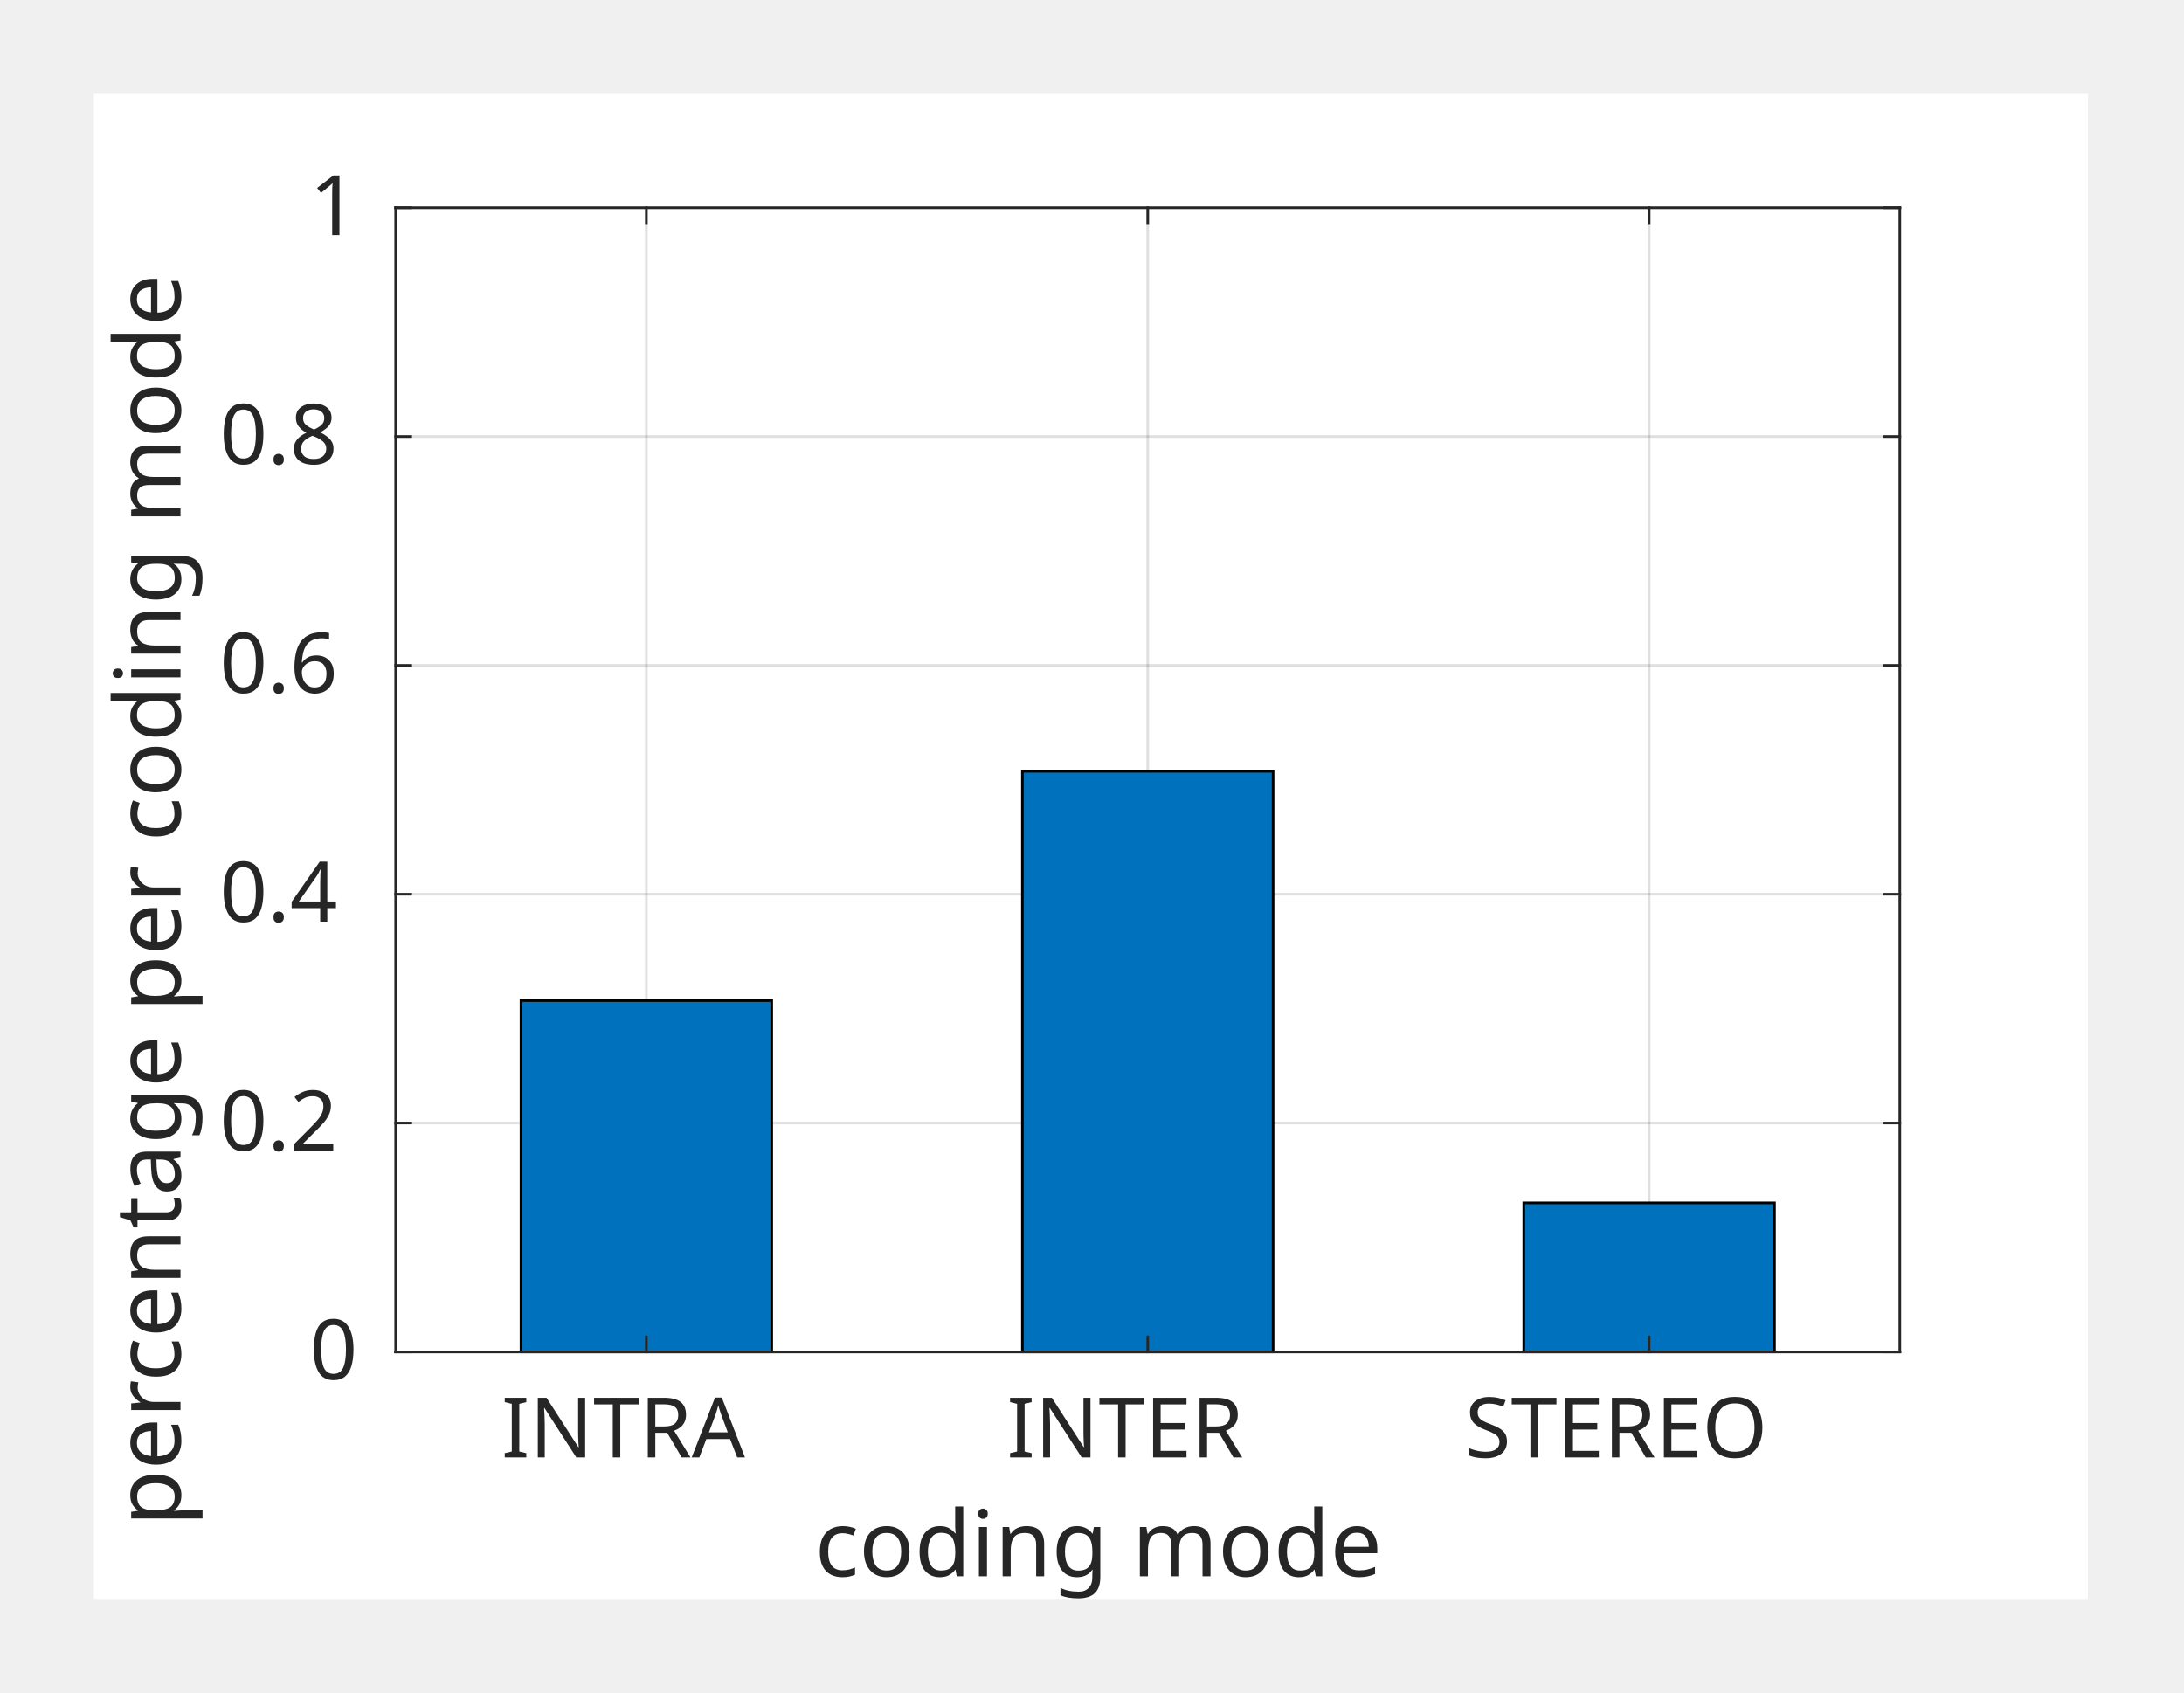
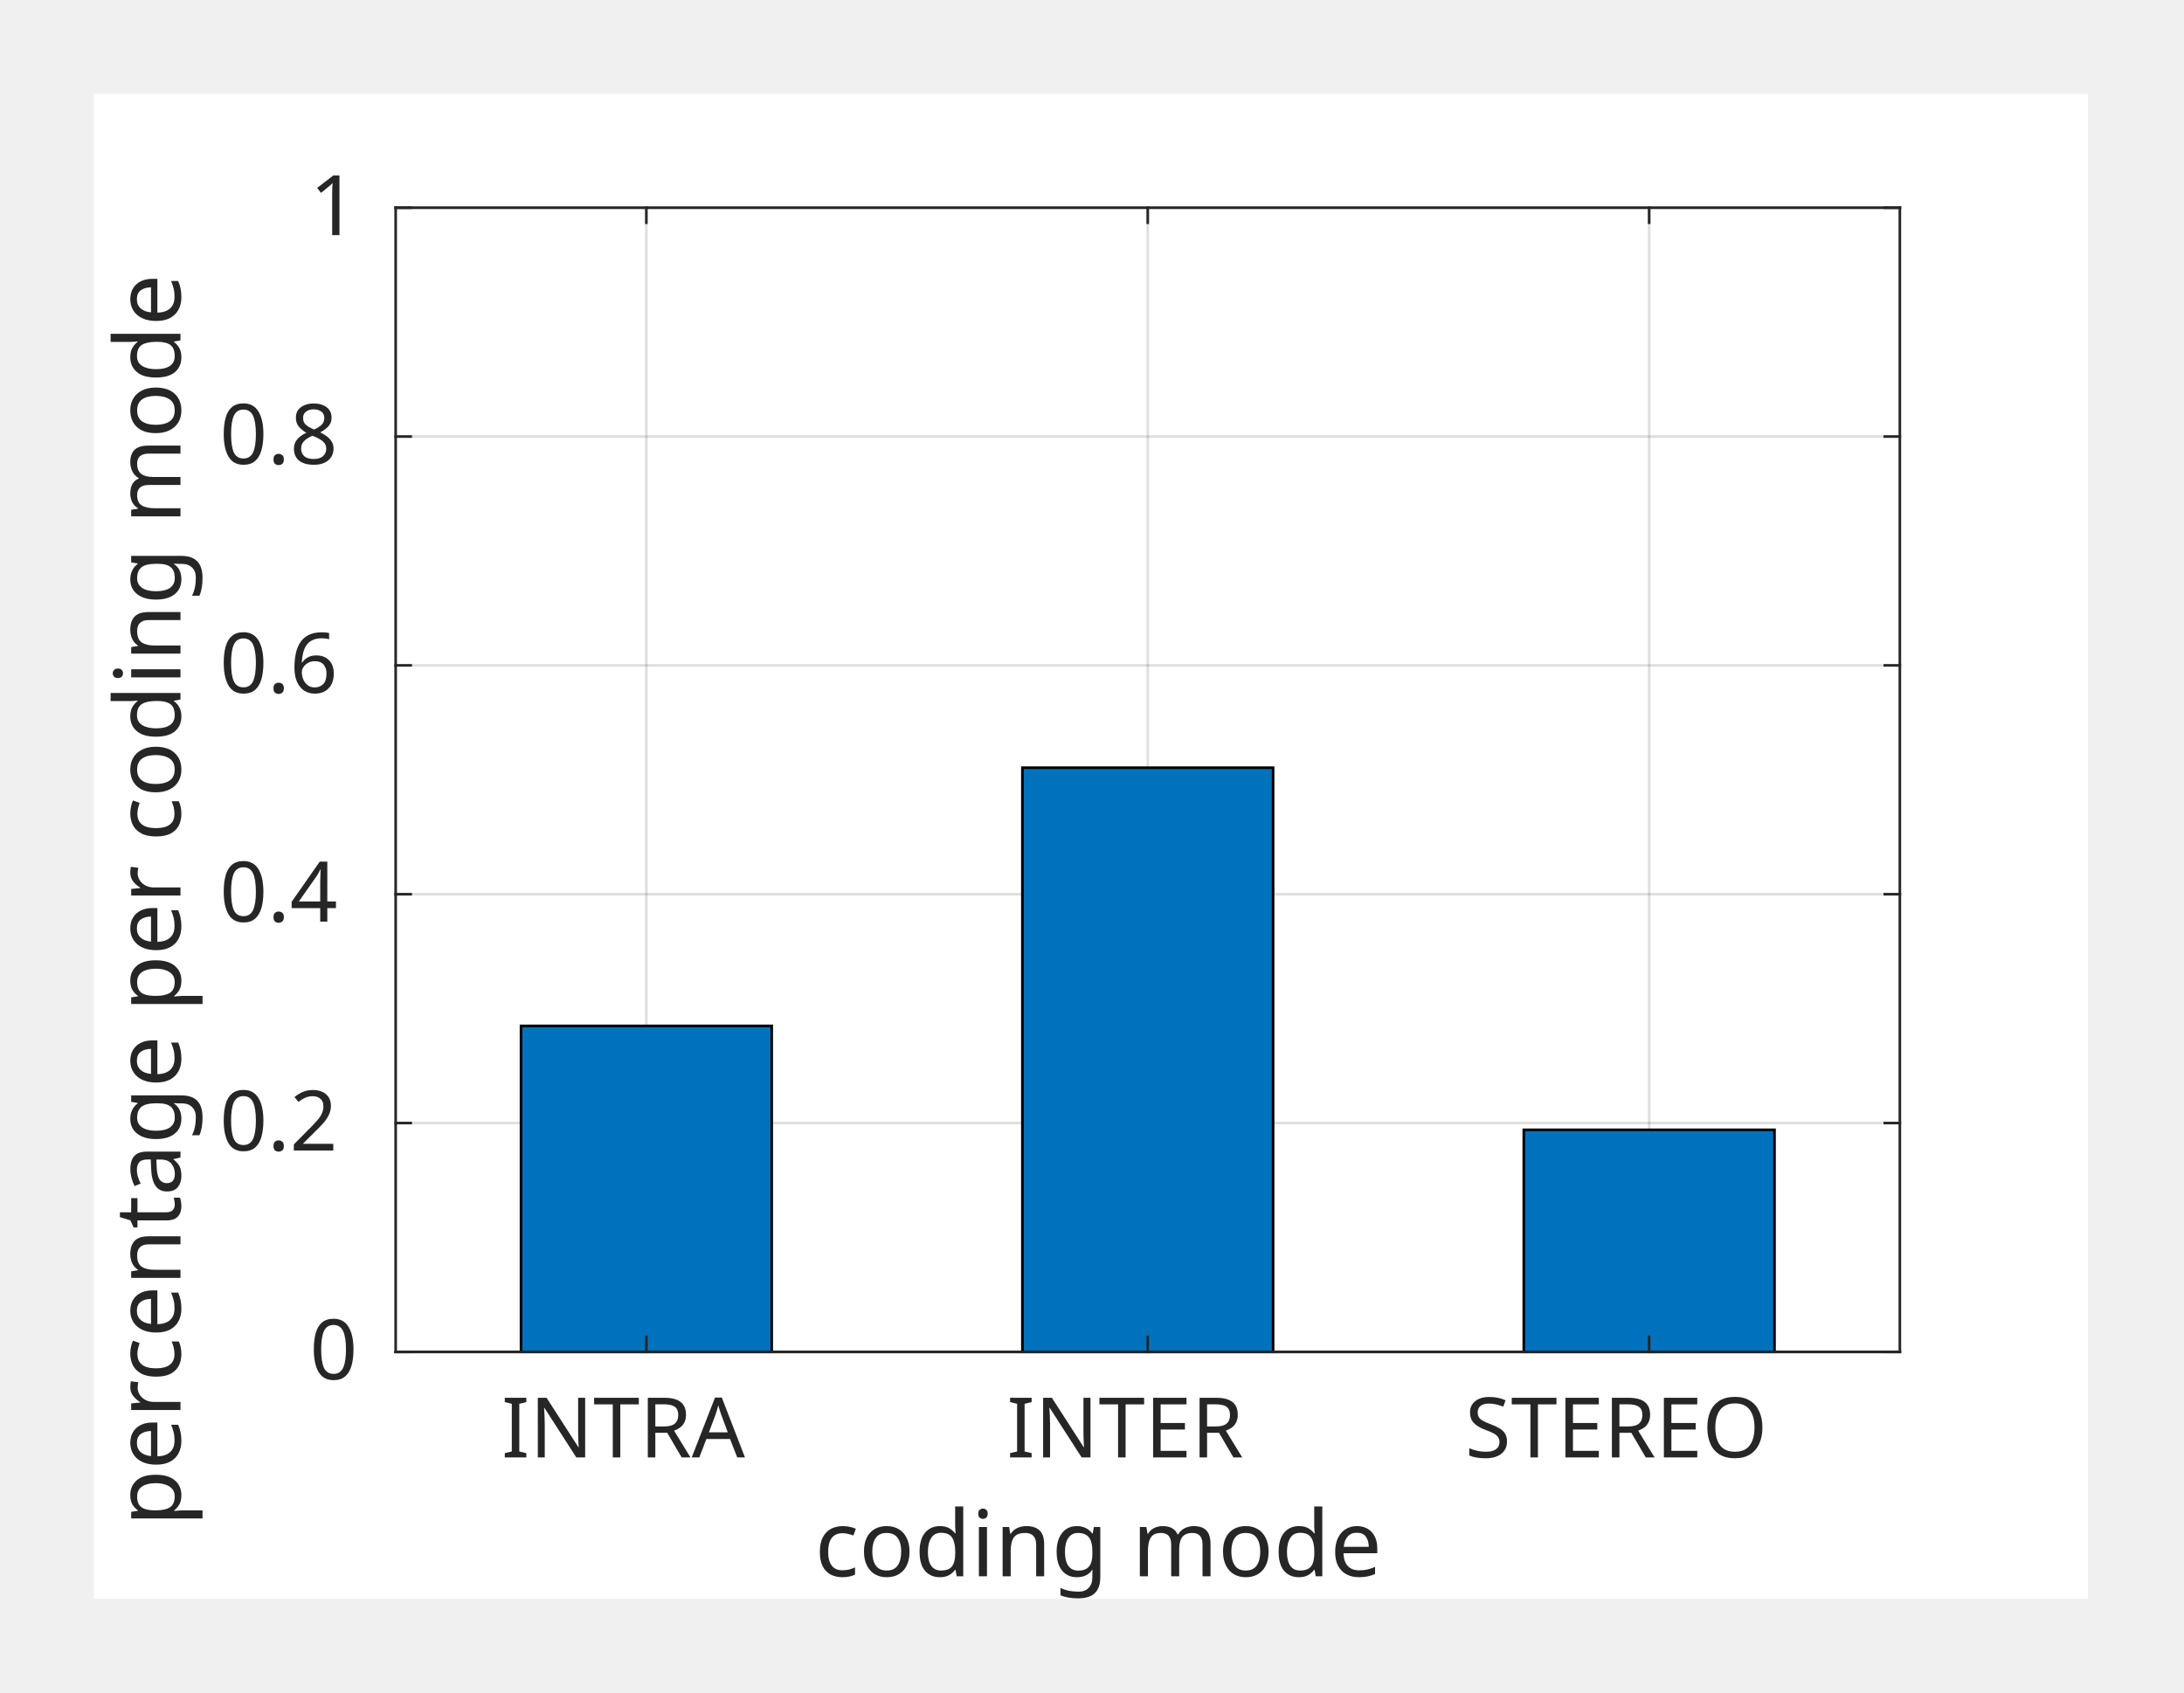
<svg xmlns="http://www.w3.org/2000/svg" xmlns:xlink="http://www.w3.org/1999/xlink" version="1.1" id="Ebene_1" x="0px" y="0px" width="418px" height="324px" viewBox="0 0 418 324" enable-background="new 0 0 418 324" xml:space="preserve">
  <g>
    <defs>
      <rect id="SVGID_1_" x="18" y="18" width="381.6" height="288" />
    </defs>
    <clipPath id="SVGID_2_">
      <use xlink:href="#SVGID_1_" overflow="visible" />
    </clipPath>
    <rect x="18" y="18" clip-path="url(#SVGID_2_)" fill="#FFFFFF" width="381.6" height="288" />
  </g>
  <rect x="18" y="18" fill="#FFFFFF" width="381.6" height="288" />
  <rect x="75.728" y="39.75" fill="#FFFFFF" width="287.887" height="219" />
  <line opacity="0.149" fill="none" stroke="#262626" stroke-width="0.5" stroke-linejoin="round" stroke-miterlimit="10" x1="123.708" y1="258.75" x2="123.708" y2="39.75" />
  <line opacity="0.149" fill="none" stroke="#262626" stroke-width="0.5" stroke-linejoin="round" stroke-miterlimit="10" x1="219.671" y1="258.75" x2="219.671" y2="39.75" />
  <line opacity="0.149" fill="none" stroke="#262626" stroke-width="0.5" stroke-linejoin="round" stroke-miterlimit="10" x1="315.633" y1="258.75" x2="315.633" y2="39.75" />
  <line opacity="0.149" fill="none" stroke="#262626" stroke-width="0.5" stroke-linejoin="round" stroke-miterlimit="10" x1="363.614" y1="258.75" x2="75.728" y2="258.75" />
  <line opacity="0.149" fill="none" stroke="#262626" stroke-width="0.5" stroke-linejoin="round" stroke-miterlimit="10" x1="363.614" y1="214.95" x2="75.728" y2="214.95" />
  <line opacity="0.149" fill="none" stroke="#262626" stroke-width="0.5" stroke-linejoin="round" stroke-miterlimit="10" x1="363.614" y1="171.15" x2="75.728" y2="171.15" />
  <line opacity="0.149" fill="none" stroke="#262626" stroke-width="0.5" stroke-linejoin="round" stroke-miterlimit="10" x1="363.614" y1="127.35" x2="75.728" y2="127.35" />
  <line opacity="0.149" fill="none" stroke="#262626" stroke-width="0.5" stroke-linejoin="round" stroke-miterlimit="10" x1="363.614" y1="83.55" x2="75.728" y2="83.55" />
  <line opacity="0.149" fill="none" stroke="#262626" stroke-width="0.5" stroke-linejoin="round" stroke-miterlimit="10" x1="363.614" y1="39.75" x2="75.728" y2="39.75" />
  <line fill="none" stroke="#262626" stroke-width="0.5" stroke-linejoin="round" stroke-miterlimit="10" x1="75.728" y1="258.75" x2="363.614" y2="258.75" />
-   <path fill="#0072BD" d="M339.624,258.75v-28.523h-47.981v28.523H339.624z M243.661,258.75V147.624H195.68V258.75H243.661z   M147.699,258.75v-67.245H99.718v67.245H147.699z" />
-   <rect x="99.718" y="191.505" fill="none" stroke="#000000" stroke-width="0.5" stroke-miterlimit="10" width="47.981" height="67.245" />
-   <rect x="195.68" y="147.624" fill="none" stroke="#000000" stroke-width="0.5" stroke-miterlimit="10" width="47.981" height="111.126" />
-   <rect x="291.643" y="230.227" fill="none" stroke="#000000" stroke-width="0.5" stroke-miterlimit="10" width="47.981" height="28.523" />
+   <path fill="#0072BD" d="M339.624,258.75v-42.508h-47.981v42.508H339.624z M243.661,258.75V146.936H195.68V258.75H243.661z   M147.699,258.75v-62.398H99.718v62.398H147.699z" />
+   <rect x="99.718" y="196.352" fill="none" stroke="#000000" stroke-width="0.5" stroke-miterlimit="10" width="47.981" height="62.398" />
+   <rect x="195.68" y="146.936" fill="none" stroke="#000000" stroke-width="0.5" stroke-miterlimit="10" width="47.981" height="111.814" />
+   <rect x="291.643" y="216.242" fill="none" stroke="#000000" stroke-width="0.5" stroke-miterlimit="10" width="47.981" height="42.508" />
  <line fill="none" stroke="#262626" stroke-width="0.5" stroke-linecap="square" stroke-linejoin="round" stroke-miterlimit="10" x1="75.728" y1="258.75" x2="363.614" y2="258.75" />
  <line fill="none" stroke="#262626" stroke-width="0.5" stroke-linecap="square" stroke-linejoin="round" stroke-miterlimit="10" x1="75.728" y1="39.75" x2="363.614" y2="39.75" />
  <line fill="none" stroke="#262626" stroke-width="0.5" stroke-linecap="square" stroke-linejoin="round" stroke-miterlimit="10" x1="123.708" y1="258.75" x2="123.708" y2="255.87" />
  <line fill="none" stroke="#262626" stroke-width="0.5" stroke-linecap="square" stroke-linejoin="round" stroke-miterlimit="10" x1="219.671" y1="258.75" x2="219.671" y2="255.87" />
  <line fill="none" stroke="#262626" stroke-width="0.5" stroke-linecap="square" stroke-linejoin="round" stroke-miterlimit="10" x1="315.633" y1="258.75" x2="315.633" y2="255.87" />
  <line fill="none" stroke="#262626" stroke-width="0.5" stroke-linecap="square" stroke-linejoin="round" stroke-miterlimit="10" x1="123.708" y1="39.75" x2="123.708" y2="42.63" />
  <line fill="none" stroke="#262626" stroke-width="0.5" stroke-linecap="square" stroke-linejoin="round" stroke-miterlimit="10" x1="219.671" y1="39.75" x2="219.671" y2="42.63" />
  <line fill="none" stroke="#262626" stroke-width="0.5" stroke-linecap="square" stroke-linejoin="round" stroke-miterlimit="10" x1="315.633" y1="39.75" x2="315.633" y2="42.63" />
  <text transform="matrix(0.9996 0 0 1 95.9692 278.9502)" fill="#262626" font-family="'Arial-BoldMT'" font-size="16">INTRA</text>
  <text transform="matrix(0.9996 0 0 1 192.6816 278.9502)" fill="#262626" font-family="'Arial-BoldMT'" font-size="16">INTER</text>
  <text transform="matrix(0.9996 0 0 1 280.3965 278.9502)" fill="#262626" font-family="'Arial-BoldMT'" font-size="16">STEREO</text>
  <text transform="matrix(0.9996 0 0 1 155.9458 301.7002)" fill="#262626" font-family="'Arial-BoldMT'" font-size="17.6">coding mode</text>
  <line fill="none" stroke="#262626" stroke-width="0.5" stroke-linecap="square" stroke-linejoin="round" stroke-miterlimit="10" x1="75.728" y1="258.75" x2="75.728" y2="39.75" />
  <line fill="none" stroke="#262626" stroke-width="0.5" stroke-linecap="square" stroke-linejoin="round" stroke-miterlimit="10" x1="363.614" y1="258.75" x2="363.614" y2="39.75" />
  <line fill="none" stroke="#262626" stroke-width="0.5" stroke-linecap="square" stroke-linejoin="round" stroke-miterlimit="10" x1="75.728" y1="258.75" x2="78.606" y2="258.75" />
  <line fill="none" stroke="#262626" stroke-width="0.5" stroke-linecap="square" stroke-linejoin="round" stroke-miterlimit="10" x1="75.728" y1="214.95" x2="78.606" y2="214.95" />
  <line fill="none" stroke="#262626" stroke-width="0.5" stroke-linecap="square" stroke-linejoin="round" stroke-miterlimit="10" x1="75.728" y1="171.15" x2="78.606" y2="171.15" />
  <line fill="none" stroke="#262626" stroke-width="0.5" stroke-linecap="square" stroke-linejoin="round" stroke-miterlimit="10" x1="75.728" y1="127.35" x2="78.606" y2="127.35" />
  <line fill="none" stroke="#262626" stroke-width="0.5" stroke-linecap="square" stroke-linejoin="round" stroke-miterlimit="10" x1="75.728" y1="83.55" x2="78.606" y2="83.55" />
  <line fill="none" stroke="#262626" stroke-width="0.5" stroke-linecap="square" stroke-linejoin="round" stroke-miterlimit="10" x1="75.728" y1="39.75" x2="78.606" y2="39.75" />
  <line fill="none" stroke="#262626" stroke-width="0.5" stroke-linecap="square" stroke-linejoin="round" stroke-miterlimit="10" x1="363.614" y1="258.75" x2="360.735" y2="258.75" />
  <line fill="none" stroke="#262626" stroke-width="0.5" stroke-linecap="square" stroke-linejoin="round" stroke-miterlimit="10" x1="363.614" y1="214.95" x2="360.735" y2="214.95" />
  <line fill="none" stroke="#262626" stroke-width="0.5" stroke-linecap="square" stroke-linejoin="round" stroke-miterlimit="10" x1="363.614" y1="171.15" x2="360.735" y2="171.15" />
  <line fill="none" stroke="#262626" stroke-width="0.5" stroke-linecap="square" stroke-linejoin="round" stroke-miterlimit="10" x1="363.614" y1="127.35" x2="360.735" y2="127.35" />
  <line fill="none" stroke="#262626" stroke-width="0.5" stroke-linecap="square" stroke-linejoin="round" stroke-miterlimit="10" x1="363.614" y1="83.55" x2="360.735" y2="83.55" />
  <line fill="none" stroke="#262626" stroke-width="0.5" stroke-linecap="square" stroke-linejoin="round" stroke-miterlimit="10" x1="363.614" y1="39.75" x2="360.735" y2="39.75" />
  <text transform="matrix(0.9996 0 0 1 59.2837 264)" fill="#262626" font-family="'Arial-BoldMT'" font-size="16">0</text>
  <text transform="matrix(0.9996 0 0 1 42.0405 220.2002)" fill="#262626" font-family="'Arial-BoldMT'" font-size="16">0.2</text>
  <text transform="matrix(0.9996 0 0 1 42.0405 176.4004)" fill="#262626" font-family="'Arial-BoldMT'" font-size="16">0.4</text>
  <text transform="matrix(0.9996 0 0 1 42.0405 132.6001)" fill="#262626" font-family="'Arial-BoldMT'" font-size="16">0.6</text>
  <text transform="matrix(0.9996 0 0 1 42.0405 88.7998)" fill="#262626" font-family="'Arial-BoldMT'" font-size="16">0.8</text>
  <text transform="matrix(0.9996 0 0 1 59.2837 45)" fill="#262626" font-family="'Arial-BoldMT'" font-size="16">1</text>
  <text transform="matrix(-4.335037e-008 -1.0004 1 -4.335037e-008 34.5439 292.125)" fill="#262626" font-family="'Arial-BoldMT'" font-size="17.593">percentage per coding mode</text>
</svg>
